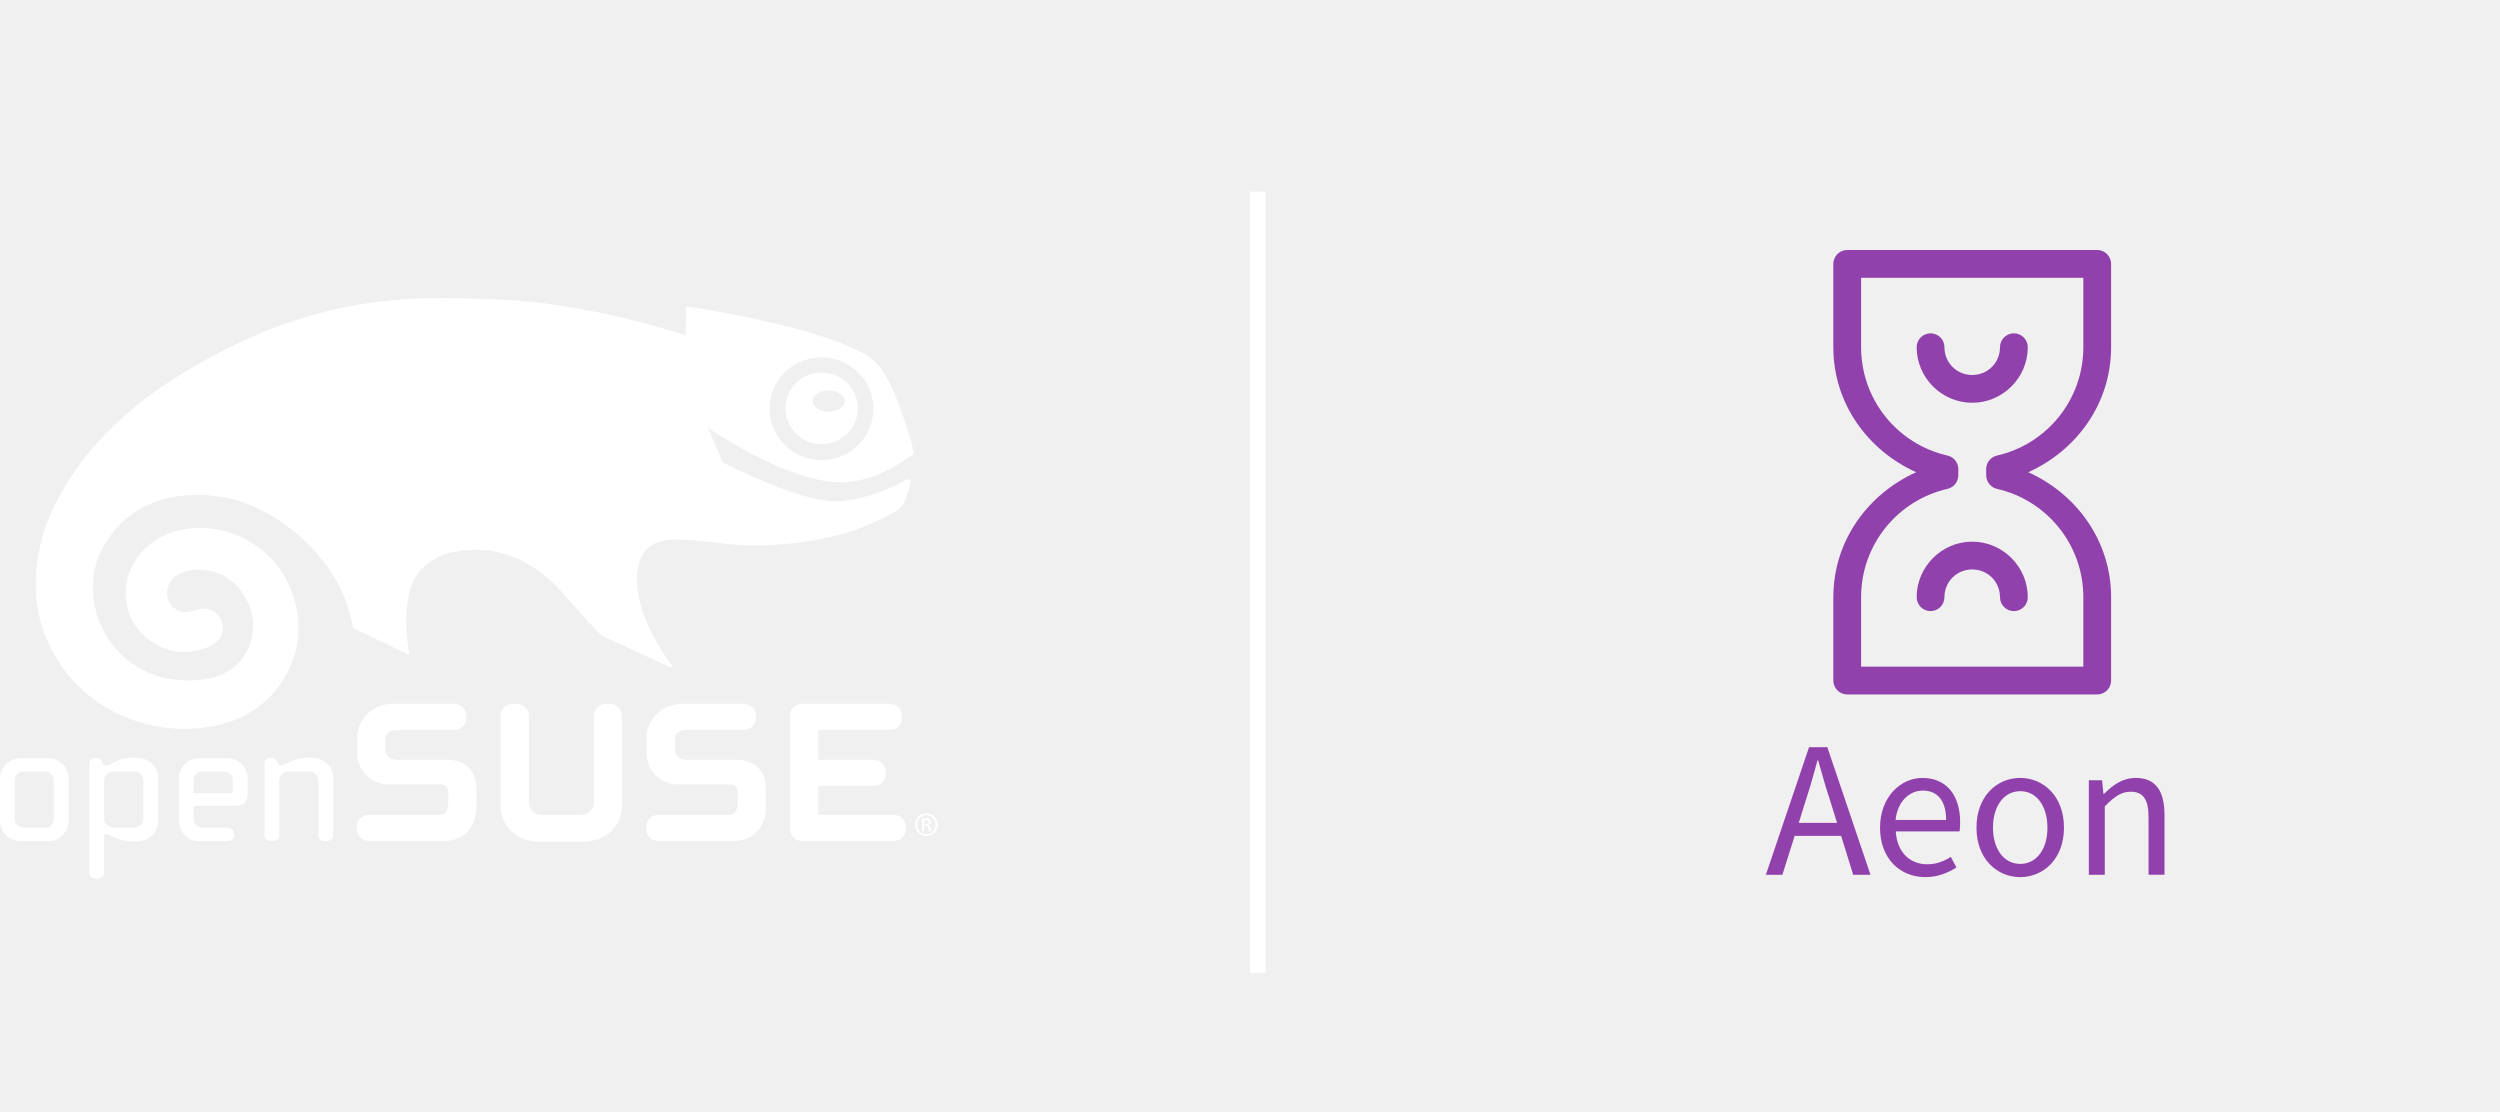
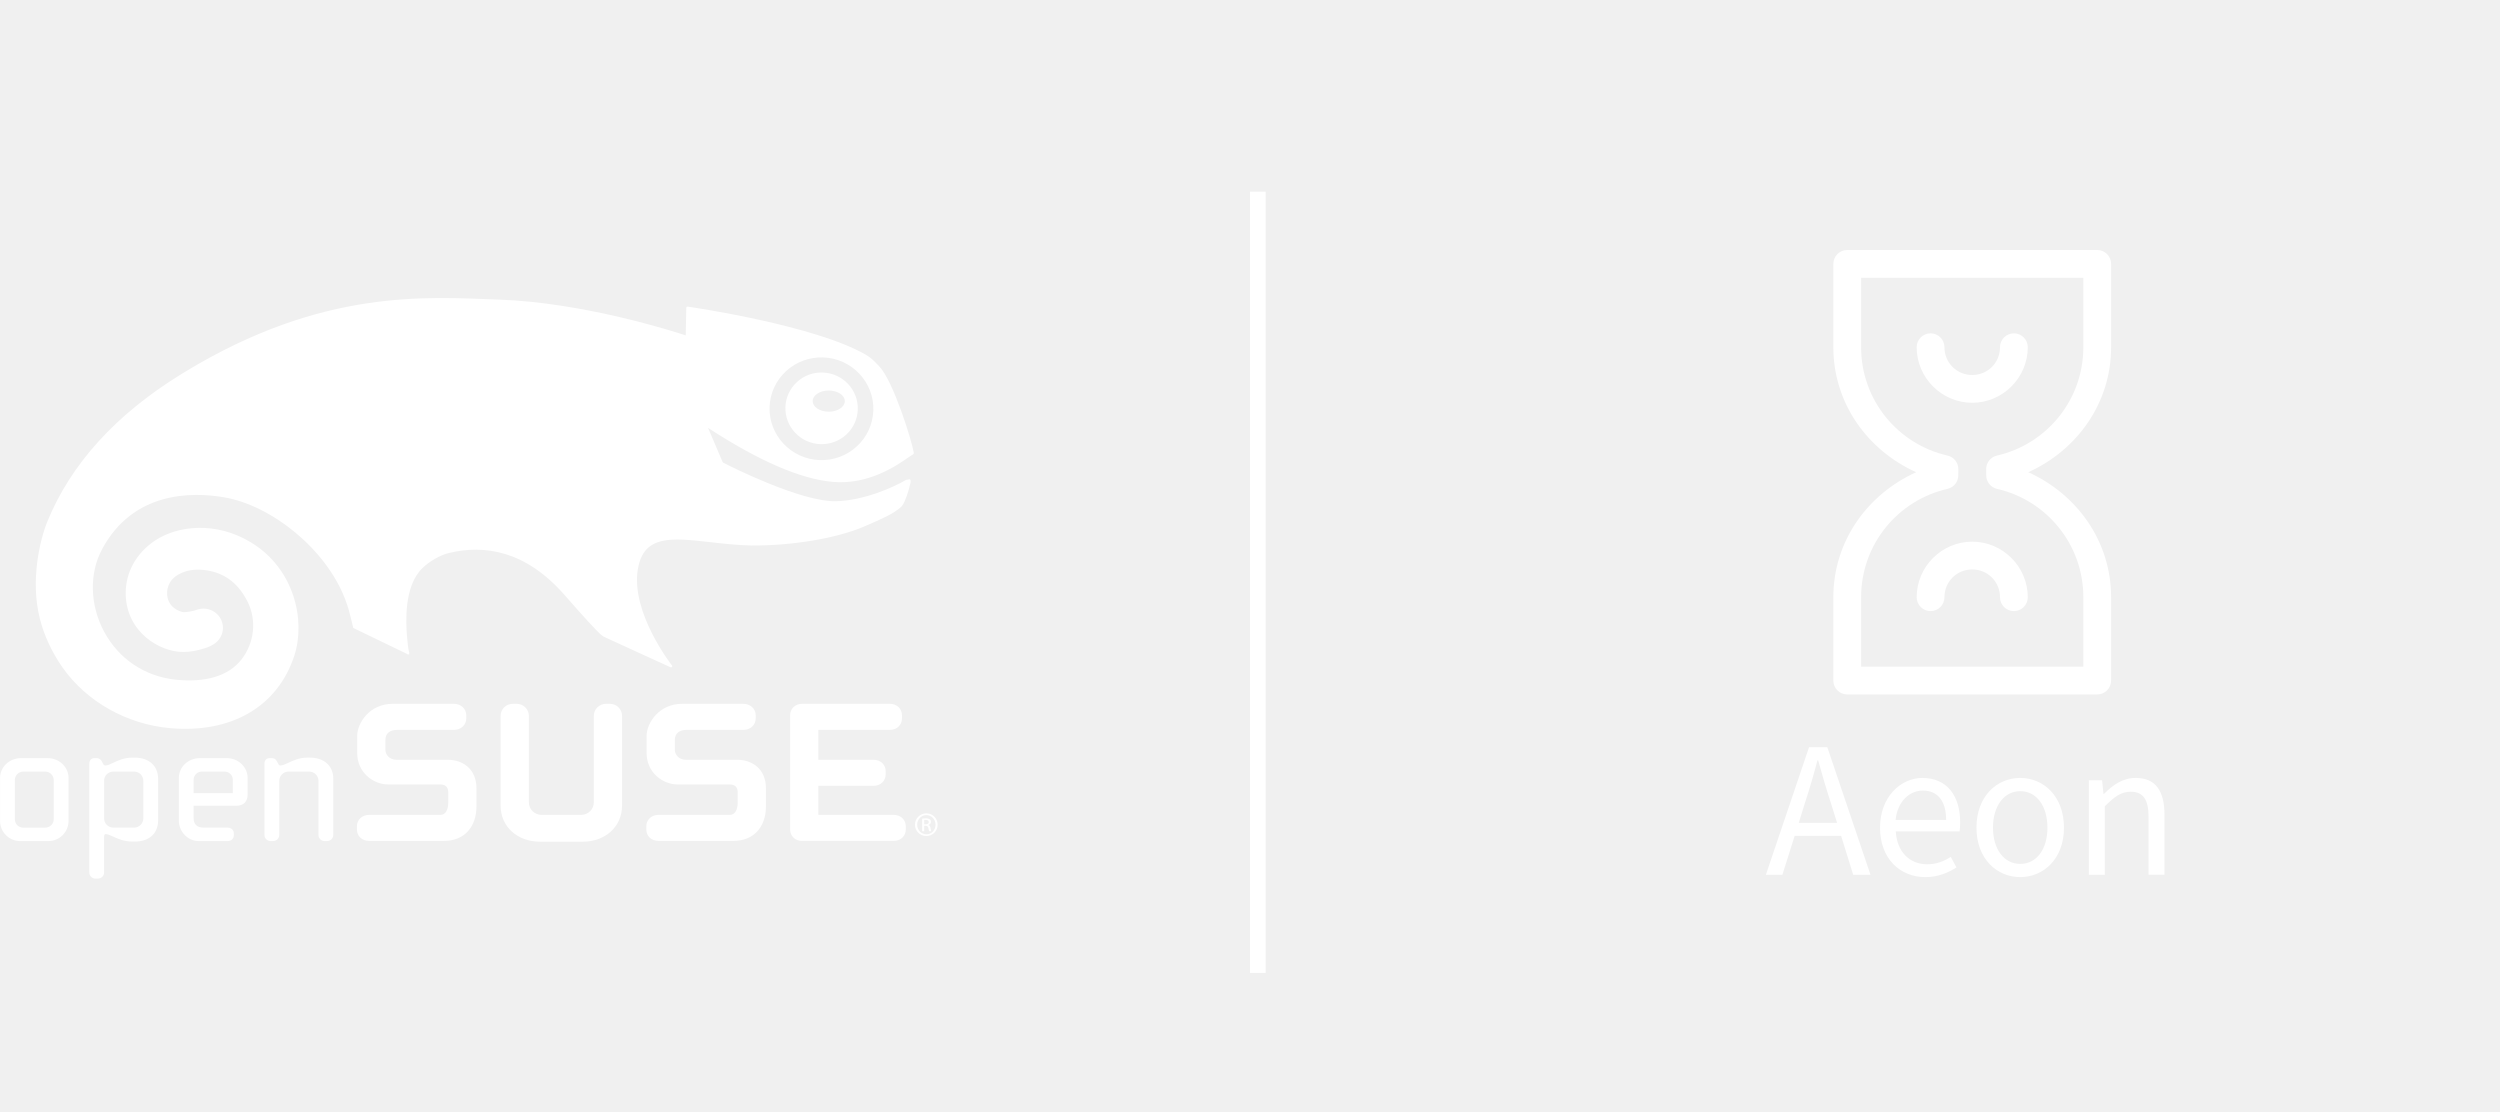
<svg xmlns="http://www.w3.org/2000/svg" width="180" height="80" version="1.1" viewBox="0 0 180 80">
  <g transform="translate(0 -1042.5)">
-     <path d="m130.25 1096.3-3.107 9.184h1.189l0.883-2.801h3.346l0.869 2.801h1.246l-3.109-9.184h-1.316zm0.604 0.951h0.055c0.294 1.064 0.588 2.072 0.924 3.094l0.436 1.4h-2.758l0.434-1.4c0.336-1.022 0.63-2.03 0.91-3.094zm7.559 1.26c-1.554 0-3.051 1.358-3.051 3.584s1.442 3.557 3.262 3.557c0.924 0 1.652-0.321 2.24-0.699l-0.406-0.756c-0.504 0.322-1.049 0.531-1.693 0.531-1.302 0-2.186-0.923-2.269-2.365h4.594c0.028-0.168 0.041-0.42 0.041-0.658 0-1.946-0.981-3.193-2.717-3.193zm7.043 0c-1.666 0-3.15 1.302-3.15 3.584 0 2.254 1.484 3.557 3.15 3.557s3.15-1.303 3.15-3.557c0-2.282-1.484-3.584-3.15-3.584zm8.316 0c-0.938 0-1.639 0.504-2.283 1.149h-0.041l-0.098-0.981h-0.953v6.805h1.148v-4.928c0.686-0.686 1.161-1.051 1.861-1.051 0.896 0 1.289 0.546 1.289 1.82v4.158h1.148v-4.312c0-1.736-0.644-2.66-2.072-2.66zm-15.33 0.91c1.064 0 1.68 0.743 1.68 2.115h-3.641c0.14-1.344 1.009-2.115 1.961-2.115zm7.014 0.043c1.176 0 1.959 1.063 1.959 2.631 0 1.554-0.783 2.606-1.959 2.606-1.162 0-1.961-1.052-1.961-2.606 0-1.568 0.799-2.631 1.961-2.631z" fill="#9141ac" />
+     <path d="m130.25 1096.3-3.107 9.184h1.189l0.883-2.801h3.346l0.869 2.801h1.246l-3.109-9.184h-1.316zm0.604 0.951h0.055c0.294 1.064 0.588 2.072 0.924 3.094l0.436 1.4h-2.758l0.434-1.4c0.336-1.022 0.63-2.03 0.91-3.094zm7.559 1.26c-1.554 0-3.051 1.358-3.051 3.584s1.442 3.557 3.262 3.557c0.924 0 1.652-0.321 2.24-0.699l-0.406-0.756c-0.504 0.322-1.049 0.531-1.693 0.531-1.302 0-2.186-0.923-2.269-2.365h4.594c0.028-0.168 0.041-0.42 0.041-0.658 0-1.946-0.981-3.193-2.717-3.193zm7.043 0c-1.666 0-3.15 1.302-3.15 3.584 0 2.254 1.484 3.557 3.15 3.557s3.15-1.303 3.15-3.557c0-2.282-1.484-3.584-3.15-3.584zm8.316 0c-0.938 0-1.639 0.504-2.283 1.149h-0.041l-0.098-0.981h-0.953v6.805h1.148v-4.928c0.686-0.686 1.161-1.051 1.861-1.051 0.896 0 1.289 0.546 1.289 1.82v4.158h1.148v-4.312c0-1.736-0.644-2.66-2.072-2.66zm-15.33 0.91c1.064 0 1.68 0.743 1.68 2.115h-3.641c0.14-1.344 1.009-2.115 1.961-2.115zm7.014 0.043c1.176 0 1.959 1.063 1.959 2.631 0 1.554-0.783 2.606-1.959 2.606-1.162 0-1.961-1.052-1.961-2.606 0-1.568 0.799-2.631 1.961-2.631z" fill="#ffffff" />
    <g transform="matrix(.21094 0 0 .20867 -.10704 1063.6)" fill="#fff">
      <path id="Geeko" d="m281.36 27.426c-3.311-0.119-6.451 1.051-8.85 3.301-2.399 2.25-3.815 5.298-3.915 8.599-0.23 6.821 5.111 12.559 11.916 12.81 3.309 0.1 6.465-1.07 8.878-3.32 2.41-2.261 3.795-5.311 3.901-8.599 0.23-6.819-5.109-12.549-11.93-12.791zm2.02 13.512c-3.031 0-5.479-1.64-5.479-3.65 0-2.029 2.448-3.66 5.479-3.66 3.031 0 5.486 1.631 5.486 3.66-2e-3 2.01-2.457 3.65-5.486 3.65zm27.153 15.799c0.805-0.531 1.396-0.972 1.645-1.07l0.268-0.419c-0.68-4.279-7.059-25.029-11.884-30.019-1.329-1.359-2.394-2.699-4.55-3.96-17.454-10.171-58.863-16.309-60.803-16.59l-0.33 0.091-0.125 0.3s-0.16 8.58-0.184 9.539c-4.229-1.421-34.972-11.351-63.791-12.351-24.44-0.859-60.033-4.02-107.2 24.98l-1.394 0.868c-22.19 13.841-37.51 30.91-45.518 50.739-2.511 6.24-5.889 20.32-2.541 33.569 1.442 5.791 4.13 11.611 7.756 16.819 8.194 11.77 21.944 19.58 36.749 20.899 20.904 1.87 36.733-7.519 42.363-25.099 3.871-12.13 0-29.928-14.839-39.008-12.07-7.391-25.049-5.711-32.578-0.73-6.531 4.33-10.23 11.06-10.165 18.451 0.151 13.11 11.444 20.078 19.564 20.099 2.359 0 4.728-0.41 7.399-1.28 0.951-0.289 1.845-0.649 2.831-1.259l0.309-0.181 0.195-0.13-0.065 0.039c1.85-1.261 2.964-3.311 2.964-5.511 0-0.6-0.084-1.208-0.256-1.821-0.959-3.32-4.239-5.328-7.638-4.709l-0.46 0.109-0.621 0.189-0.901 0.31c-1.87 0.46-3.269 0.5-3.569 0.51-0.951-0.061-5.625-1.461-5.625-6.58v-0.07c0-1.88 0.754-3.199 1.17-3.92 1.454-2.28 5.435-4.518 10.814-4.05 7.059 0.61 12.149 4.23 15.52 11.06 3.129 6.349 2.31 14.159-2.11 19.88-4.39 5.668-12.205 8.078-22.598 6.959-10.481-1.159-19.34-7.191-24.303-16.579-4.856-9.178-5.121-20.059-0.686-28.418 10.609-20.029 30.649-19.82 41.637-17.921 16.26 2.82 34.758 17.819 41.319 35.139 1.059 2.761 1.599 4.949 2.071 6.95l0.709 2.99 18.37 8.969 0.24 0.181 0.445-0.04 0.081-0.53c-0.114-0.41-0.381-0.789-0.805-5.93-0.349-4.562-1.059-17.051 5.228-23.24 2.441-2.419 6.161-4.578 9.099-5.269 12.04-2.941 26.159-0.912 39.507 14.539 6.91 7.98 10.279 11.619 11.97 13.249l0.589 0.531 0.695 0.519c0.554 0.302 22.954 10.621 22.954 10.621l0.461-0.11 9e-3 -0.479c-0.149-0.17-14.199-18.328-11.698-33.279 1.97-11.909 11.447-10.83 24.558-9.35 4.279 0.5 9.152 1.059 14.196 1.172 14.083 0.089 29.254-2.511 38.604-6.601 6.049-2.629 9.909-4.379 12.328-6.579 0.87-0.721 1.321-1.891 1.791-3.15l0.33-0.831c0.391-1.021 0.966-3.171 1.219-4.35 0.102-0.519 0.161-1.068-0.209-1.359l-1.294 0.24c-4.106 2.471-14.369 7.151-23.965 7.35-11.914 0.24-35.898-11.981-38.399-13.28l-0.24-0.279c-0.589-1.44-4.19-9.95-4.96-11.749 17.27 11.379 31.594 17.668 42.559 18.638 12.207 1.087 21.722-5.574 25.785-8.422zm-47.347-17.439c0.175-4.73 2.155-9.12 5.614-12.34 3.46-3.231 7.975-4.9 12.708-4.749 9.76 0.349 17.43 8.589 17.095 18.338-0.184 4.73-2.164 9.12-5.614 12.33-3.46 3.25-7.964 4.92-12.719 4.76-9.75-0.36-17.411-8.58-17.084-18.338z" />
      <path d="m134.49 141.73c-7.784 0-12.065 6.58-12.065 11.13v5.84c0 6.7 5.474 10.851 10.549 10.851h17.819c2.245 0 2.715 1.47 2.715 2.71v3.769c0 0.4-0.081 4.02-2.715 4.02h-24.303c-2.415 0-4.16 1.68-4.16 3.979v1.042c0 2.291 1.745 3.96 4.16 3.96h25.624c6.698 0 11.019-4.66 11.019-11.879v-6.302c0-6.779-4.87-9.809-9.706-9.809h-17.533c-2.64 0-3.836-1.98-3.836-3.38v-3.48c0-2.191 1.464-3.46 4.025-3.46h19.408c2.38 0 4.171-1.71 4.171-3.971v-1.04c0-2.269-1.821-3.981-4.251-3.981z" />
      <path d="m207.35 141.73c-2.301 0-4.155 1.87-4.155 4.171v29.838c0 2.39-1.95 4.311-4.311 4.311h-13.545c-2.369 0-4.309-1.921-4.309-4.311v-29.838c0-2.301-1.87-4.171-4.169-4.171h-1.31c-2.334 0-4.171 1.842-4.171 4.171v30.968c0 7.21 5.674 12.44 13.489 12.44h14.485c7.805 0 13.475-5.228 13.475-12.44v-30.968c0-2.329-1.829-4.171-4.16-4.171z" />
      <path d="m233.28 141.73c-7.78 0-12.074 6.58-12.074 11.13v5.84c0 6.7 5.484 10.851 10.563 10.851h17.814c2.248 0 2.72 1.47 2.72 2.71v3.769c0 0.4-0.081 4.02-2.72 4.02h-24.314c-2.405 0-4.16 1.68-4.16 3.979v1.042c0 2.291 1.756 3.96 4.16 3.96h25.633c6.7 0 11.041-4.66 11.041-11.879v-6.302c0-6.779-4.885-9.809-9.72-9.809h-17.533c-2.647 0-3.839-1.98-3.839-3.38v-3.48c0-2.191 1.464-3.46 4.025-3.46h19.419c2.375 0 4.158-1.71 4.158-3.971v-1.04c0-2.269-1.819-3.981-4.26-3.981z" />
      <path d="m274.25 141.73c-2.31 0-4.055 1.712-4.055 3.981v39.358c0 2.259 1.705 3.96 3.964 3.96h31.364c2.415 0 4.16-1.67 4.16-3.96v-1.042c0-2.299-1.745-3.979-4.16-3.979h-25.687v-10.02h18.822c2.41 0 4.16-1.691 4.16-3.981v-1.04c0-2.301-1.75-3.971-4.16-3.971h-18.822v-10.32h24.382c2.406 0 4.16-1.659 4.16-3.971v-1.04c0-2.301-1.754-3.981-4.16-3.981h-29.968z" />
      <g transform="matrix(1.7539 0 0 1.7539 -853.95 -548.75)">
        <path d="m491.25 404.37c-2.241 0-4.065 1.744-4.065 3.894v8.461c0 2.184 1.765 3.963 3.929 3.963h5.473c2.164 0 3.929-1.779 3.929-3.963v-8.461c0-2.149-1.825-3.894-4.065-3.894zm-1.184 12.019v-7.726c0-0.906 0.744-1.647 1.654-1.647h4.264c0.89 0 1.648 0.758 1.648 1.647v7.726c0 0.912-0.738 1.653-1.648 1.653h-4.296c-0.912 0-1.622-0.725-1.622-1.653z" />
        <path d="m512.91 404.27c-1.578 0-2.768 0.564-3.723 1.026-0.582 0.279-1.086 0.52-1.477 0.52-0.177 0-0.328-0.08-0.408-0.211l-0.364-0.696c-0.091-0.183-0.456-0.541-0.907-0.541h-0.541c-0.52 0-0.936 0.467-0.936 1.037v21.461c0 0.673 0.531 1.203 1.203 1.203h0.468c0.667 0 1.209-0.536 1.209-1.203v-7.121c0-0.211 0.137-0.439 0.276-0.439 0.391 0 0.895 0.229 1.477 0.496 0.955 0.439 2.145 0.98 3.723 0.98h0.505c2.794 0 4.532-1.597 4.532-4.162v-8.192c0-2.526-1.775-4.157-4.532-4.157h-0.505zm-5.475 11.952v-7.39c0-1.021 0.798-1.818 1.818-1.818h3.997c1.021 0 1.818 0.798 1.818 1.818v7.39c0 1.003-0.818 1.818-1.818 1.818h-3.997c-1.001 0-1.818-0.815-1.818-1.818z" />
        <path d="m526.04 404.37c-2.241 0-4.06 1.744-4.06 3.894v8.398c0 2.178 1.768 4.025 3.854 4.025h5.647c0.698 0 1.203-0.484 1.203-1.141v-0.37c0-0.661-0.505-1.135-1.203-1.135h-4.639c-1.3 0-1.986-0.639-1.986-1.854v-2.457h8.369c1.346 0 2.142-0.821 2.142-2.212v-3.256c0-2.149-1.822-3.894-4.054-3.894h-5.273zm-1.183 4.265c0-0.907 0.713-1.619 1.621-1.619h4.396c0.906 0 1.613 0.712 1.613 1.619v2.622h-7.631c1e-3 -0.342 1e-3 -2.622 1e-3 -2.622z" />
        <path d="m547 404.27c-1.573 0-2.76 0.564-3.718 1.021-0.596 0.28-1.105 0.525-1.521 0.525-0.183 0-0.257-0.023-0.399-0.269l-0.331-0.604c-0.19-0.382-0.513-0.575-0.949-0.575h-0.465c-0.562 0-0.972 0.438-0.972 1.037v14.077c0 0.667 0.527 1.203 1.206 1.203h0.465c0.667 0 1.211-0.542 1.211-1.203v-10.65c0-0.998 0.815-1.818 1.813-1.818h3.999c1.001 0 1.816 0.82 1.816 1.818v10.65c0 0.667 0.53 1.203 1.203 1.203h0.47c0.667 0 1.209-0.542 1.209-1.203v-11.055c0-2.526-1.776-4.157-4.535-4.157z" />
      </g>
      <g transform="matrix(1.7539 0 0 1.7539 -853.95 -548.75)">
        <path d="m667.46 415.23c1.218 0 2.188 0.99 2.188 2.229 0 1.257-0.971 2.237-2.198 2.237-1.218 0-2.208-0.98-2.208-2.237 0-1.238 0.99-2.229 2.208-2.229zm-0.01 0.346c-0.98 0-1.782 0.842-1.782 1.882 0 1.06 0.802 1.891 1.792 1.891 0.99 0.011 1.782-0.831 1.782-1.881s-0.792-1.892-1.782-1.892zm-0.416 3.179h-0.396v-2.485c0.208-0.03 0.406-0.06 0.703-0.06 0.377 0 0.624 0.079 0.772 0.188 0.149 0.108 0.229 0.276 0.229 0.515 0 0.326-0.218 0.524-0.485 0.604v0.021c0.218 0.039 0.366 0.237 0.416 0.604 0.06 0.387 0.118 0.535 0.158 0.614h-0.416c-0.06-0.079-0.119-0.307-0.168-0.634-0.06-0.316-0.218-0.436-0.535-0.436h-0.277v1.069zm0-1.377h0.287c0.327 0 0.604-0.118 0.604-0.426 0-0.218-0.158-0.436-0.604-0.436-0.129 0-0.218 0.01-0.287 0.021z" fill="#fff" />
      </g>
    </g>
    <path d="m90.563 1056.3-2e-6 56.25" fill="none" stroke="#fff" stroke-width="1.125px" />
    <text x="192.691" y="1103.52" fill="#000000" font-family="sans-serif" font-size="40px" style="line-height:1.25" xml:space="preserve">
      <tspan x="192.691" y="1103.52" text-align="center" text-anchor="middle" />
    </text>
  </g>
-   <path d="m133 18a1 1 0 0 0-1 1v6c0 4.053 2.485 7.432 5.965 9-3.479 1.568-5.965 4.947-5.965 9v6a1 1 0 0 0 1 1h18a1 1 0 0 0 1-1v-6c0-4.053-2.485-7.432-5.965-9 3.48-1.567 5.965-4.946 5.965-9v-6a1 1 0 0 0-1-1zm1 2h16v5c0 3.816-2.66 6.992-6.219 7.801a1 1 0 0 0-0.777 0.984l4e-3 0.445a1 1 0 0 0 0.777 0.969c3.557 0.81 6.215 3.986 6.215 7.801v5h-16v-5c0-3.817 2.66-6.992 6.219-7.801a1 1 0 0 0 0.777-0.973l4e-3 -0.449a1 1 0 0 0-0.781-0.977c-3.559-0.808-6.219-3.984-6.219-7.801zm5 4a1 1 0 0 0-1 1c0 2.197 1.803 4 4 4s4-1.803 4-4a1 1 0 0 0-1-1 1 1 0 0 0-1 1c0 1.116-0.884 2-2 2s-2-0.884-2-2a1 1 0 0 0-1-1zm3 15c-2.197 0-4 1.803-4 4a1 1 0 0 0 1 1 1 1 0 0 0 1-1c0-1.116 0.884-2 2-2s2 0.884 2 2a1 1 0 0 0 1 1 1 1 0 0 0 1-1c0-2.197-1.803-4-4-4z" color="#000000" fill="#9141ac" stroke-linecap="round" stroke-linejoin="round" stroke-width="2" style="-inkscape-stroke:none" />
+   <path d="m133 18a1 1 0 0 0-1 1v6c0 4.053 2.485 7.432 5.965 9-3.479 1.568-5.965 4.947-5.965 9v6a1 1 0 0 0 1 1h18a1 1 0 0 0 1-1v-6c0-4.053-2.485-7.432-5.965-9 3.48-1.567 5.965-4.946 5.965-9v-6a1 1 0 0 0-1-1zm1 2h16v5c0 3.816-2.66 6.992-6.219 7.801a1 1 0 0 0-0.777 0.984l4e-3 0.445a1 1 0 0 0 0.777 0.969c3.557 0.81 6.215 3.986 6.215 7.801v5h-16v-5c0-3.817 2.66-6.992 6.219-7.801a1 1 0 0 0 0.777-0.973l4e-3 -0.449a1 1 0 0 0-0.781-0.977c-3.559-0.808-6.219-3.984-6.219-7.801zm5 4a1 1 0 0 0-1 1c0 2.197 1.803 4 4 4s4-1.803 4-4a1 1 0 0 0-1-1 1 1 0 0 0-1 1c0 1.116-0.884 2-2 2s-2-0.884-2-2a1 1 0 0 0-1-1zm3 15c-2.197 0-4 1.803-4 4a1 1 0 0 0 1 1 1 1 0 0 0 1-1c0-1.116 0.884-2 2-2s2 0.884 2 2a1 1 0 0 0 1 1 1 1 0 0 0 1-1c0-2.197-1.803-4-4-4z" color="#000000" fill="#ffffff" stroke-linecap="round" stroke-linejoin="round" stroke-width="2" style="-inkscape-stroke:none" />
</svg>
